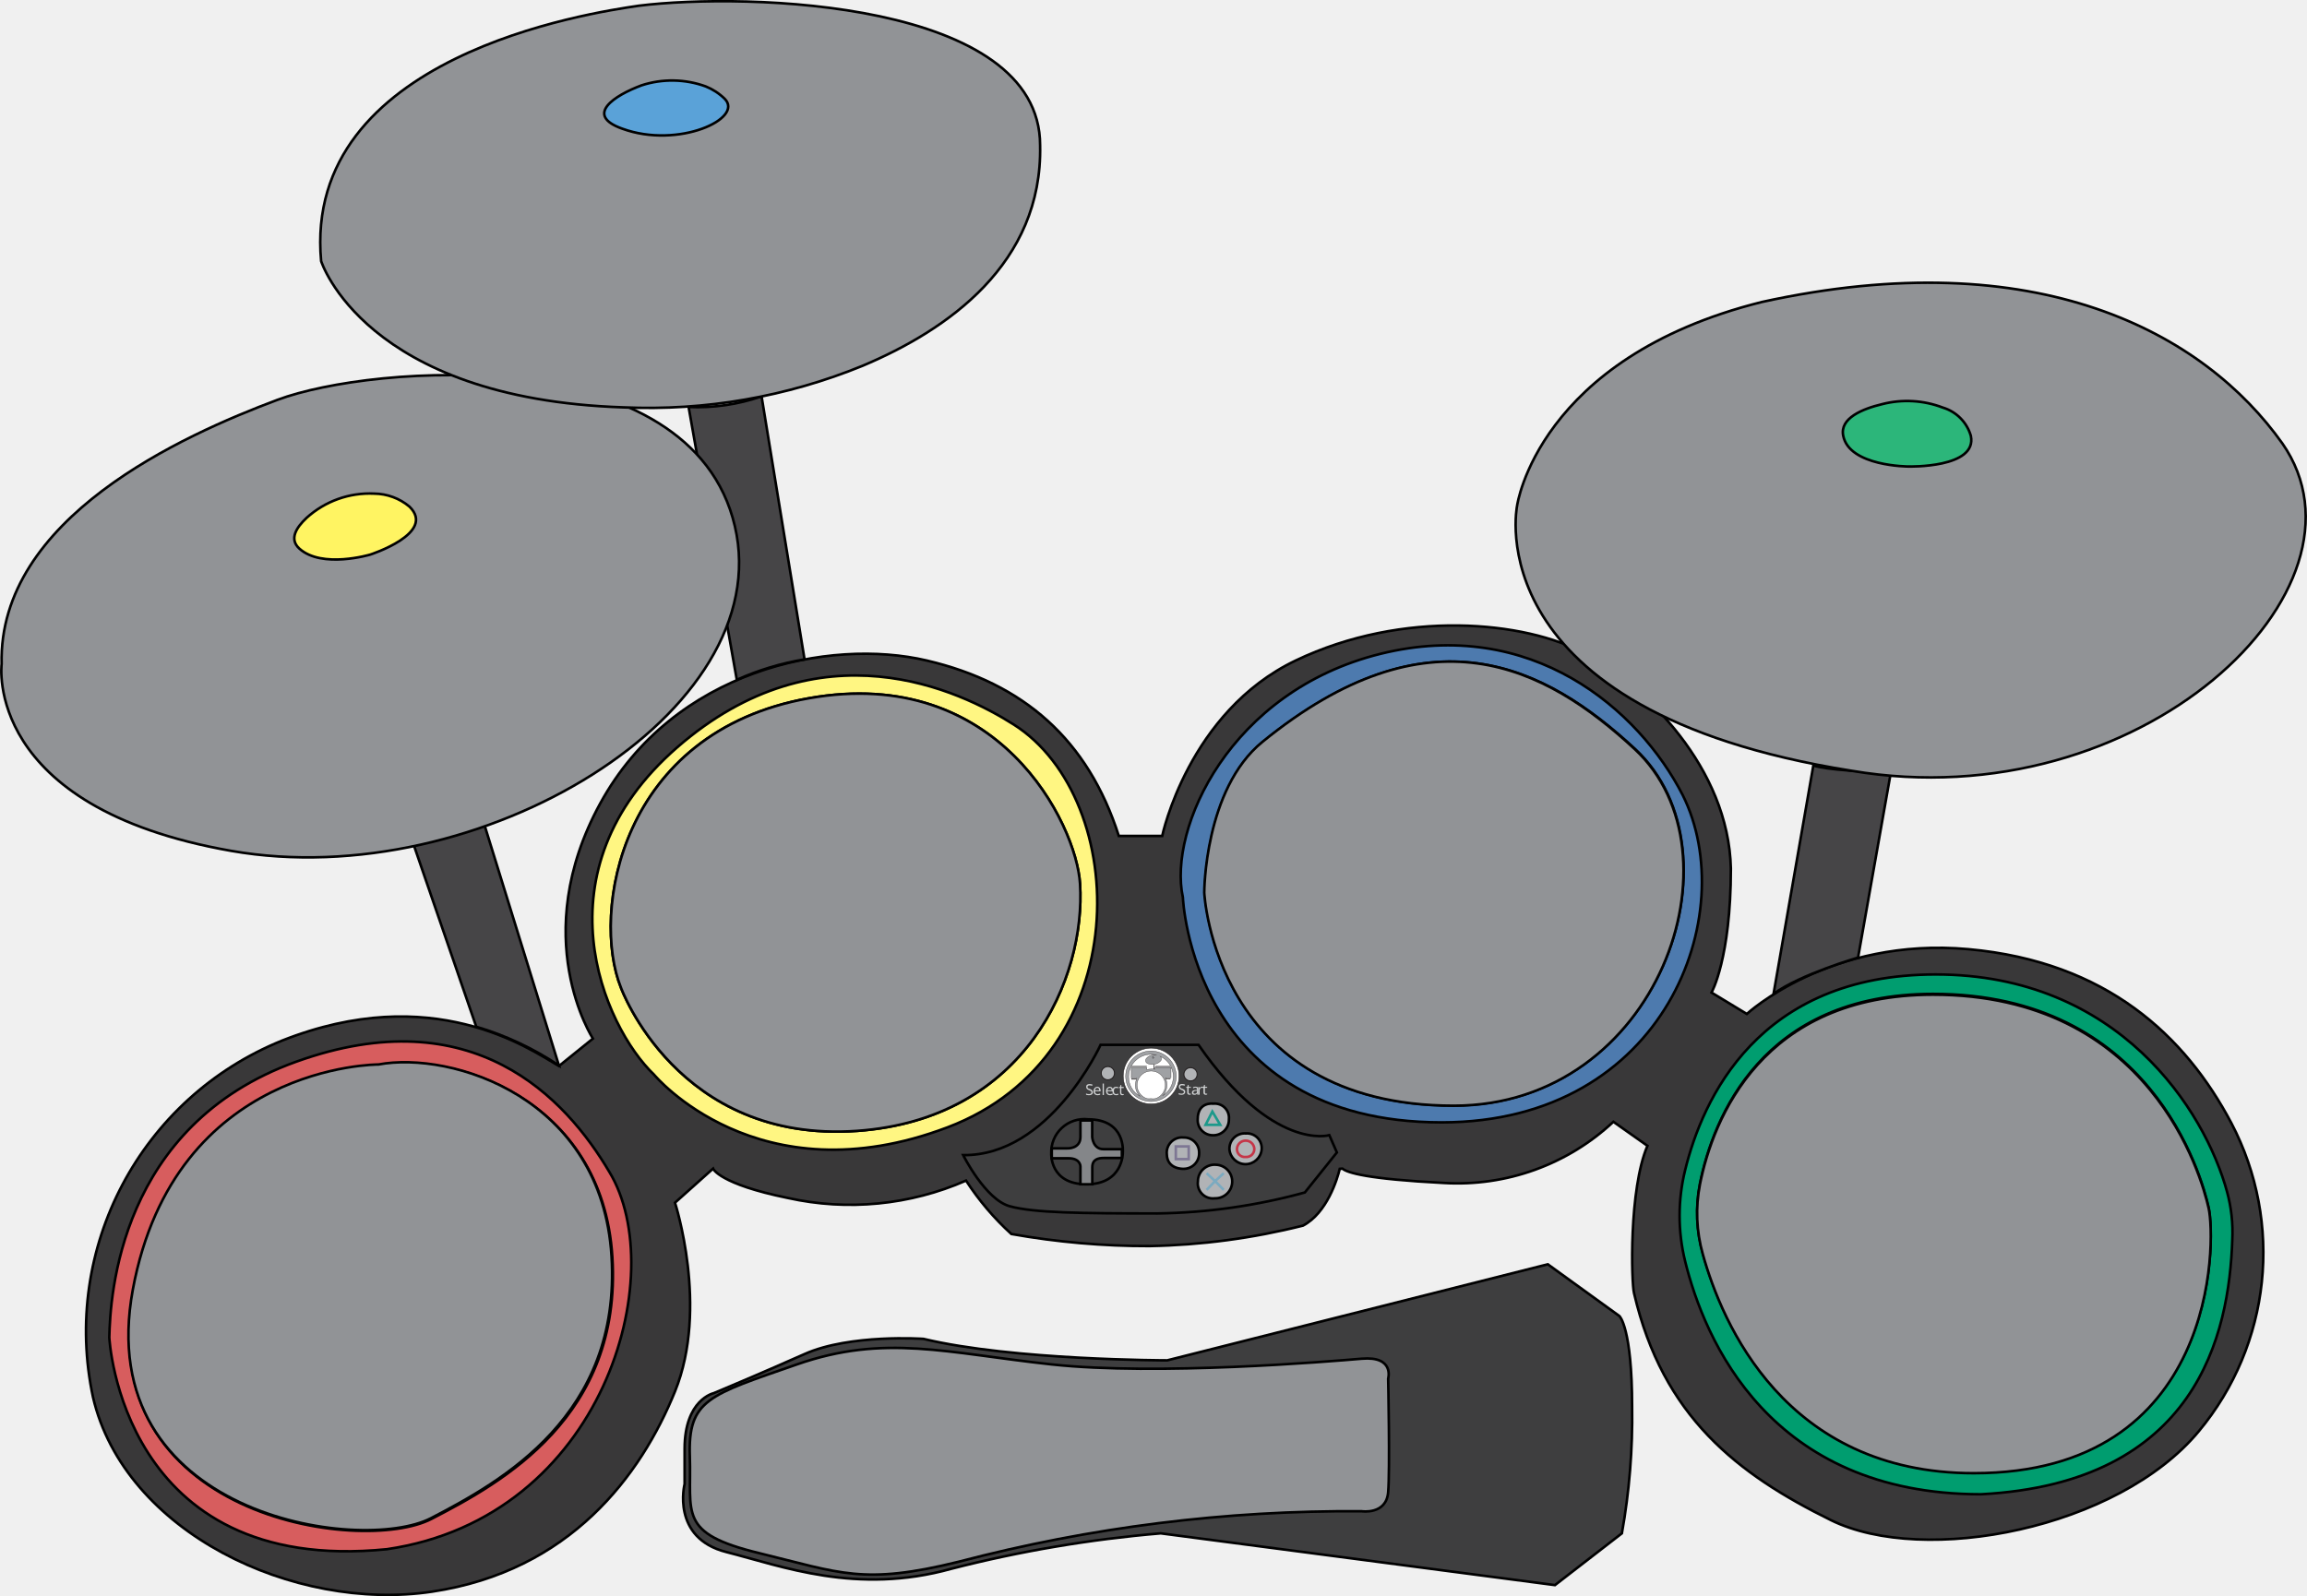
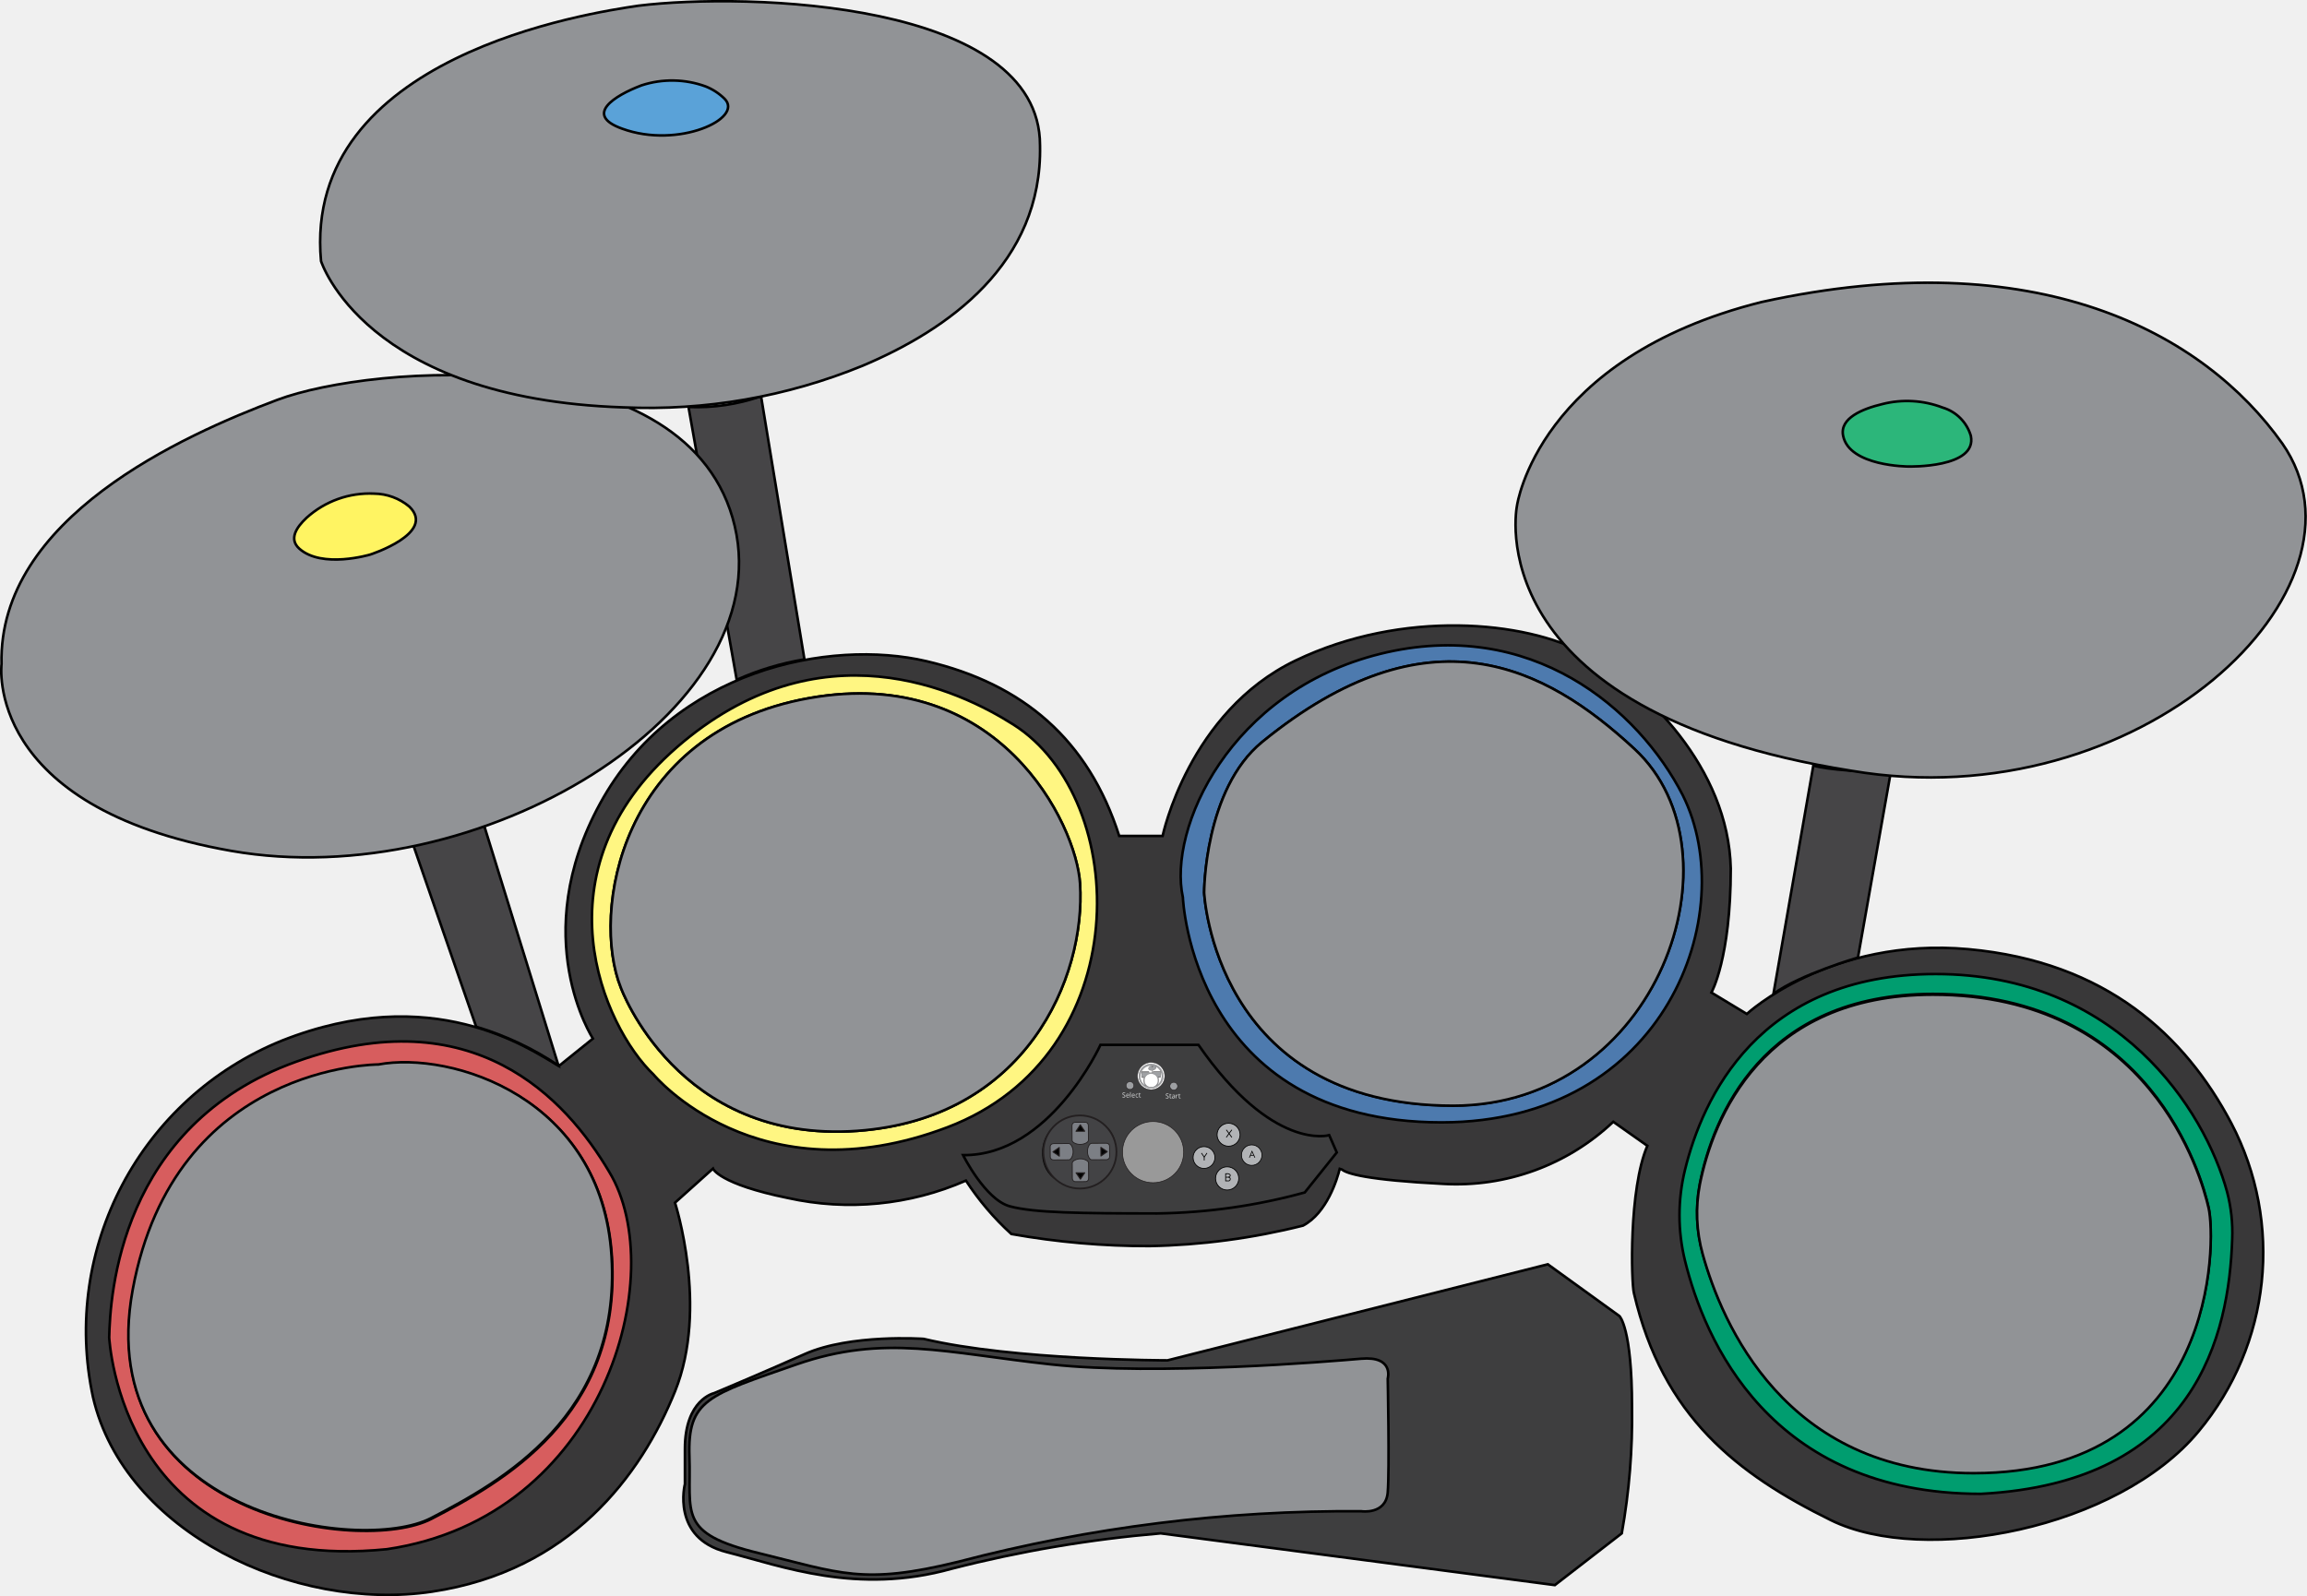
- <svg xmlns="http://www.w3.org/2000/svg" viewBox="0 0 225.44 155.98">
-   <defs>
-     <style>.cls-1{fill:#393839;}.cls-1,.cls-10,.cls-11,.cls-12,.cls-13,.cls-2,.cls-3,.cls-4,.cls-5,.cls-6,.cls-7,.cls-8,.cls-9{stroke:#000;}.cls-1,.cls-10,.cls-11,.cls-12,.cls-13,.cls-14,.cls-15,.cls-16,.cls-17,.cls-18,.cls-2,.cls-25,.cls-26,.cls-27,.cls-3,.cls-4,.cls-5,.cls-6,.cls-7,.cls-8,.cls-9{stroke-miterlimit:10;}.cls-1,.cls-10,.cls-11,.cls-12,.cls-13,.cls-14,.cls-15,.cls-16,.cls-17,.cls-2,.cls-3,.cls-4,.cls-5,.cls-6,.cls-7,.cls-8,.cls-9{stroke-width:0.25px;}.cls-2{fill:#464547;}.cls-3{fill:#d75d5e;}.cls-4{fill:#919396;}.cls-5{fill:#fff682;}.cls-6{fill:#4d7aae;}.cls-7{fill:#009d6f;}.cls-8{fill:#fff462;}.cls-9{fill:#5aa2d8;}.cls-10{fill:#2cb67a;}.cls-11{fill:#3e3e3f;}.cls-12,.cls-18{fill:#b1b3b6;}.cls-13{fill:#848689;}.cls-14,.cls-15,.cls-16,.cls-17,.cls-25{fill:none;}.cls-14{stroke:#7baac0;}.cls-15{stroke:#c53648;}.cls-16{stroke:#7e7794;}.cls-17{stroke:#1d998b;}.cls-18,.cls-25,.cls-26,.cls-27{stroke:#231f20;}.cls-18{stroke-width:0.1px;}.cls-19{font-size:1.44px;letter-spacing:0em;}.cls-19,.cls-22{fill:#d1d3d4;font-family:MyriadPro-Regular, Myriad Pro;}.cls-20{letter-spacing:0.02em;}.cls-21{letter-spacing:0em;}.cls-22{font-size:1.48px;}.cls-23{letter-spacing:0.01em;}.cls-24{letter-spacing:0.01em;}.cls-26{fill:#fff;stroke-width:0.05px;}.cls-27{fill:#9fa1a4;stroke-width:0.03px;}</style>
+ <svg xmlns="http://www.w3.org/2000/svg" viewBox="0 0 225.44 155.98" version="1.1" id="svg107">
+   <defs id="defs4">
+     <style id="style2">.cls-1{fill:#393839;}.cls-1,.cls-10,.cls-11,.cls-12,.cls-13,.cls-2,.cls-3,.cls-4,.cls-5,.cls-6,.cls-7,.cls-8,.cls-9{stroke:#000;}.cls-1,.cls-10,.cls-11,.cls-12,.cls-13,.cls-14,.cls-15,.cls-16,.cls-17,.cls-18,.cls-2,.cls-25,.cls-26,.cls-27,.cls-3,.cls-4,.cls-5,.cls-6,.cls-7,.cls-8,.cls-9{stroke-miterlimit:10;}.cls-1,.cls-10,.cls-11,.cls-12,.cls-13,.cls-14,.cls-15,.cls-16,.cls-17,.cls-2,.cls-3,.cls-4,.cls-5,.cls-6,.cls-7,.cls-8,.cls-9{stroke-width:0.25px;}.cls-2{fill:#464547;}.cls-3{fill:#d75d5e;}.cls-4{fill:#919396;}.cls-5{fill:#fff682;}.cls-6{fill:#4d7aae;}.cls-7{fill:#009d6f;}.cls-8{fill:#fff462;}.cls-9{fill:#5aa2d8;}.cls-10{fill:#2cb67a;}.cls-11{fill:#3e3e3f;}.cls-12,.cls-18{fill:#b1b3b6;}.cls-13{fill:#848689;}.cls-14,.cls-15,.cls-16,.cls-17,.cls-25{fill:none;}.cls-14{stroke:#7baac0;}.cls-15{stroke:#c53648;}.cls-16{stroke:#7e7794;}.cls-17{stroke:#1d998b;}.cls-18,.cls-25,.cls-26,.cls-27{stroke:#231f20;}.cls-18{stroke-width:0.1px;}.cls-19{font-size:1.44px;letter-spacing:0em;}.cls-19,.cls-22{fill:#d1d3d4;font-family:MyriadPro-Regular, Myriad Pro;}.cls-20{letter-spacing:0.02em;}.cls-21{letter-spacing:0em;}.cls-22{font-size:1.48px;}.cls-23{letter-spacing:0.01em;}.cls-24{letter-spacing:0.01em;}.cls-26{fill:#fff;stroke-width:0.05px;}.cls-27{fill:#9fa1a4;stroke-width:0.03px;}</style>
  </defs>
-   <g id="RB">
-     <g id="LogoDrum">
-       <path class="cls-1" d="M146.86,117c-.24,1-1.25,4.32-3.59,5.55a66.55,66.55,0,0,1-15,2,76,76,0,0,1-13.5-1.18,26.75,26.75,0,0,1-4.43-5.22,28.19,28.19,0,0,1-17.41,1.7c-6.72-1.37-7.31-2.87-7.31-2.87l-3.72,3.33s3.33,10.24,0,18.45-10.24,17.55-23.74,19.57-30.06-5.81-33.13-19a30.67,30.67,0,0,1,18.46-34.86c14.67-5.81,24.07.72,27.07,2.48l3.32-2.68s-6.45-9.91.72-23S97,65.09,106.49,67.31s15.78,7.76,18.78,17.15h4.24s2.55-12.13,13.05-17.15,22.43-3.87,28.3-.67,14,11.17,14.22,21c0,8.81-1.89,12.13-1.89,12.13l3.45,2.09s8.16-7.56,21.66-6.33,21.19,8.48,25.69,17a27.28,27.28,0,0,1-3.19,30.13c-7.9,9.52-26.81,13.18-35.94,8.68s-16.43-10.11-19.24-22.18c-.26-1-.52-10.17,1.31-14.41l-3.33-2.35A22.31,22.31,0,0,1,157,118.38c-7.47-.38-9.4-1-9.88-1.4Z" transform="translate(-15.94 -2.75)" />
-       <path class="cls-2" d="M62.48,103.11l-6.12-17.8s5.39-1.13,6.87-2.09l7.33,23.68A29.61,29.61,0,0,0,62.48,103.11Z" transform="translate(-15.94 -2.75)" />
-       <path class="cls-2" d="M83.23,42.53,87.94,69.2a26.83,26.83,0,0,1,6.62-2l-4.2-25.71A19.05,19.05,0,0,1,83.23,42.53Z" transform="translate(-15.94 -2.75)" />
-       <path class="cls-2" d="M200.71,78.27l-3.2,18.08s-5.65,1.64-8.26,3.55l3.89-22.33S194.27,78.09,200.71,78.27Z" transform="translate(-15.94 -2.75)" />
-       <path class="cls-3" d="M75.49,117.31c-4.26-7.22-13.3-17-30.61-10.78s-18.17,22.95-18.26,26.95c0,0,1.13,23.31,27.13,20.7C75.06,151.05,81.49,127.22,75.49,117.31ZM58.1,151.22C51.23,154.79,24.88,151,29,128.88s24-22,24-22c7.14-1.34,21.83,3.19,22.78,18.76S65,147.66,58.1,151.22Z" transform="translate(-15.94 -2.75)" />
-       <path class="cls-4" d="M58.05,151.15c-6.87,3.56-33.22-.26-29.13-22.35s24-22,24-22c7.14-1.33,21.83,3.2,22.78,18.76S64.92,147.58,58.05,151.15Z" transform="translate(-15.94 -2.75)" />
-       <path class="cls-5" d="M115,73.57c-5.24-3.32-18.91-9.91-32.87,2.22s-7.17,27.32-2.28,32c0,0,10.11,12.19,28.69,5.15S126.51,80.88,115,73.57ZM99.71,113.29c-17.56,1.25-23.09-14-23.09-14C73.69,92,76.49,74.29,95,71s26.12,12.3,26.48,18.13C122.06,98.37,116.14,112.11,99.71,113.29Z" transform="translate(-15.94 -2.75)" />
-       <path class="cls-4" d="M99.71,113.29c-17.56,1.25-23.09-14-23.09-14C73.69,92,76.49,74.29,95,71s26.12,12.3,26.48,18.13C122.06,98.37,116.14,112.11,99.71,113.29Z" transform="translate(-15.94 -2.75)" />
-       <path class="cls-6" d="M180.38,80.48c-4.3-8.41-14.8-17.47-29.54-13.82s-20.77,17.1-19.31,23.8c0,0,.85,22,25.31,22C178.75,112.44,186.12,92,180.38,80.48ZM158,110.81c-23.35,0-24.33-20.8-24.33-20.8s0-10.1,5.68-14.74c16.26-13.24,27.58-7.46,36.39.71C186.58,86.09,178,110.81,158,110.81Z" transform="translate(-15.94 -2.75)" />
-       <path class="cls-4" d="M158,110.83C134.6,110.83,133.62,90,133.62,90s0-10.1,5.68-14.73c16.26-13.24,27.58-7.46,36.39.71C186.58,86.11,178,110.83,158,110.83Z" transform="translate(-15.94 -2.75)" />
-       <path class="cls-7" d="M233.57,119.25C231.4,111.29,223,98,205.1,98c-17.36,0-22.8,12.22-24.49,19.13a18.61,18.61,0,0,0,0,8.9c1.88,7.63,8.23,22.78,28.91,22.78,21.1-1.11,24.26-15.63,24.56-24.9A15,15,0,0,0,233.57,119.25Zm-24.75,27.43c-18.45,0-24.62-14.72-26.48-21.41a14.61,14.61,0,0,1-.28-6.83c1.28-6.4,6.08-18.54,22.78-18.54,21.23,0,26.22,17.69,26.93,20.89S232.69,146.68,208.82,146.68Z" transform="translate(-15.94 -2.75)" />
-       <path class="cls-4" d="M208.82,146.75c-18.45,0-24.62-14.71-26.48-21.4a14.66,14.66,0,0,1-.28-6.84c1.28-6.4,6.08-18.53,22.78-18.53,21.23,0,26.22,17.69,26.93,20.88S232.69,146.75,208.82,146.75Z" transform="translate(-15.94 -2.75)" />
-       <path class="cls-4" d="M16.1,67.66s-1.83,14,22.43,18.26S92,72.35,87.75,54.18,52.36,38.35,43.06,41.83,15.75,53.4,16.1,67.66Z" transform="translate(-15.94 -2.75)" />
-       <path class="cls-4" d="M47.32,28.27s4.24,13.47,29.56,14.3a55.27,55.27,0,0,0,23.34-4.06c8.36-3.52,17.6-10,17.36-21.55C117.58,2.83,88.9,2,78.36,3.31,73.66,4,45.49,8.18,47.32,28.27Z" transform="translate(-15.94 -2.75)" />
-       <path class="cls-4" d="M164.19,52.18S160,72.25,196.87,78.09c28.19,4.79,52-17.82,42.1-32-7.65-10.78-23.91-19.74-50.87-13.82C166.19,37.75,164.19,52.18,164.19,52.18Z" transform="translate(-15.94 -2.75)" />
-       <path class="cls-8" d="M52.51,51a9.19,9.19,0,0,0-6.61,2.37c-1,.94-1.73,2.07-.71,3,2.21,2,6.93.59,6.93.59s6.5-2.09,3.83-4.69A5.44,5.44,0,0,0,52.51,51Z" transform="translate(-15.94 -2.75)" />
-       <path class="cls-9" d="M84.91,11.2a9.62,9.62,0,0,0-6.27-.11C76,12.07,73,14,76.75,15.33c5.48,2,11.94-1,10-2.93A5.67,5.67,0,0,0,84.91,11.2Z" transform="translate(-15.94 -2.75)" />
-       <path class="cls-10" d="M205.79,42.59a9.78,9.78,0,0,0-5.91-.34c-1.93.46-4.18,1.37-3.82,3.1.6,3,6.39,3,6.39,3s6.74.17,6.08-3A4.06,4.06,0,0,0,205.79,42.59Z" transform="translate(-15.94 -2.75)" />
-       <path class="cls-11" d="M129.37,152.63l38.52,5.06,6.54-5.06a64.35,64.35,0,0,0,1-12.35c0-7.77-1.24-8.89-1.24-8.89l-7-5.06L130,135.72s-15.06,0-23.82-2.1c0,0-7.16-.5-11.61,1.48s-8.89,3.83-8.89,3.83-2.84.61-2.84,5.43v3.45s-1.35,5.27,4.08,6.65,12.71,4.22,22,1.63A124.36,124.36,0,0,1,129.37,152.63Z" transform="translate(-15.94 -2.75)" />
-       <path class="cls-4" d="M149,150.47s2.4.37,2.59-1.85,0-11.11,0-11.11.65-2.23-2.59-1.95-20,1.67-30.28.56-16.31-3-24.91,0-10.65,3.42-10.46,9-1.21,7.5,6.76,9.44,10.18,3.15,19.53.84A150.7,150.7,0,0,1,149,150.47Z" transform="translate(-15.94 -2.75)" />
-       <path class="cls-11" d="M110.06,115.66s2.17,4.35,4.56,5,6.94.7,14.43.7a57.4,57.4,0,0,0,14.4-2.05l3.13-3.91-.74-1.69s-5.52,1.65-12.78-8.83h-9.57S118.53,115.75,110.06,115.66Z" transform="translate(-15.94 -2.75)" />
-       <path class="cls-12" d="M133,118.22a1.47,1.47,0,0,0,1.65,1.66,1.64,1.64,0,1,0,.12-3.28A1.63,1.63,0,0,0,133,118.22Z" transform="translate(-15.94 -2.75)" />
-       <path class="cls-12" d="M131.58,117a1.51,1.51,0,0,0,1.54-1.54,1.47,1.47,0,0,0-1.52-1.52,1.49,1.49,0,0,0-1.64,1.64C130,117.07,131.58,117,131.58,117Z" transform="translate(-15.94 -2.75)" />
-       <path class="cls-12" d="M136.08,115.09a1.58,1.58,0,0,0,3.15,0,1.44,1.44,0,0,0-1.55-1.55A1.49,1.49,0,0,0,136.08,115.09Z" transform="translate(-15.94 -2.75)" />
-       <path class="cls-12" d="M134.47,113.72a1.52,1.52,0,0,0,1.56-1.56,1.39,1.39,0,0,0-1.53-1.53s-1.52-.22-1.52,1.52A1.48,1.48,0,0,0,134.47,113.72Z" transform="translate(-15.94 -2.75)" />
-       <path class="cls-11" d="M118.67,115.51s-.16,3,3.44,3,3.55-3.09,3.55-3.09.35-3.26-3.4-3.26A3.23,3.23,0,0,0,118.67,115.51Z" transform="translate(-15.94 -2.75)" />
-       <path class="cls-13" d="M118.72,115h1.51s1.29.07,1.29-1.12v-1.61l1.15,0v1.63s.08,1.18,1.1,1.18h1.8v.86s-1.22,0-1.77,0-1.12.14-1.12.9,0,1.67,0,1.67h-1.16l0-1.75s0-.79-1.15-.79h-1.65Z" transform="translate(-15.94 -2.75)" />
-       <polyline class="cls-14" points="117.91 114.68 118.74 115.45 117.91 116.31" />
-       <polyline class="cls-14" points="119.58 116.31 118.74 115.45 119.58 114.68" />
-       <path class="cls-15" d="M136.82,115a.76.76,0,0,0,.84.84.78.78,0,0,0,.85-.84.85.85,0,0,0-1.69,0Z" transform="translate(-15.94 -2.75)" />
-       <rect class="cls-16" x="114.9" y="112.06" width="1.26" height="1.24" />
-       <polygon class="cls-17" points="118.47 108.65 117.81 109.95 119.24 109.95 118.47 108.65" />
-       <circle class="cls-18" cx="116.34" cy="105.01" r="0.65" />
-       <circle class="cls-18" cx="108.26" cy="104.9" r="0.65" />
-       <text class="cls-19" transform="translate(115.1 107)">Sta<tspan class="cls-20" x="1.88" y="0">r</tspan>
-         <tspan class="cls-21" x="2.38" y="0">t</tspan>
-       </text>
-       <text class="cls-22" transform="translate(106.05 107.04)">
-         <tspan class="cls-23">S</tspan>
-         <tspan x="0.74" y="0">ele</tspan>
-         <tspan class="cls-24" x="2.58" y="0">c</tspan>
-         <tspan x="3.26" y="0">t</tspan>
-       </text>
-       <g id="Layer_34" data-name="Layer 34">
-         <path class="cls-25" d="M126.59,37" transform="translate(-15.94 -2.75)" />
-         <circle class="cls-26" cx="112.49" cy="105.18" r="2.73" />
-         <rect class="cls-27" x="110.59" y="104.21" width="1.45" height="0.07" />
-         <rect class="cls-27" x="112.9" y="104.22" width="1.45" height="0.06" />
-         <path class="cls-27" d="M128.41,105.48a2.47,2.47,0,1,0,2.47,2.47A2.47,2.47,0,0,0,128.41,105.48ZM126.23,108a2.19,2.19,0,0,1,2.18-2.19,2.6,2.6,0,0,1,.56.07,2.53,2.53,0,0,0-.41,0,.91.91,0,0,0-.59.32.31.31,0,0,0,.09.49,1,1,0,0,0,.62.1v.46a1.14,1.14,0,0,0-.26,0,1.84,1.84,0,0,0-.41.05v-.18h-1.52v1H127l0,.06h-.48v.07H127a1.52,1.52,0,0,0-.11.57,1.54,1.54,0,0,0,.43,1.08A2.18,2.18,0,0,1,126.23,108Zm2.6,2.14a1.87,1.87,0,0,1-.42,0,2.31,2.31,0,0,1-.37,0,1.38,1.38,0,1,1,.79,0Zm.73-.28a1.55,1.55,0,0,0,.42-1.06,1.43,1.43,0,0,0-.12-.58h.43v-.05h-.45l0-.08h.53v-1H128.8v.17l-.08,0v-.48a.93.93,0,0,0,.56-.26.32.32,0,0,0,.05-.51h0a2.18,2.18,0,0,1,.22,3.84Z" transform="translate(-15.94 -2.75)" />
-         <ellipse class="cls-27" cx="128.63" cy="106.14" rx="0.08" ry="0.05" transform="translate(-41.97 41.01) rotate(-17.56)" />
-         <path class="cls-27" d="M128.61,106s-.07.06-.05.07.05,0,.05,0h0v0s.07,0,0,0S128.62,106,128.61,106Z" transform="translate(-15.94 -2.75)" />
-       </g>
-     </g>
+   <path class="cls-1" d="m 130.92,114.25 c -0.25,1 -1.25,4.32 -3.59,5.55 a 66.55,66.55 0 0 1 -15,2 76,76 0 0 1 -13.5,-1.18 27,27 0 0 1 -4.44,-5.22 28.17,28.17 0 0 1 -17.41,1.7 c -6.72,-1.37 -7.31,-2.87 -7.31,-2.87 l -3.71,3.33 c 0,0 3.32,10.24 0,18.45 -3.32,8.21 -10.24,17.55 -23.74,19.57 -13.5,2.02 -30.07,-5.81 -33.13,-19 a 30.65,30.65 0 0 1 18.45,-34.86 c 14.68,-5.81 24.07,0.72 27.07,2.48 l 3.33,-2.68 c 0,0 -6.46,-9.91 0.71,-23 7.17,-13.09 22.44,-16.11 31.89,-13.89 9.45,2.22 15.83,7.69 18.83,17.08 h 4.24 c 0,0 2.54,-12.13 13,-17.15 10.46,-5.02 22.43,-3.87 28.3,-0.67 5.87,3.2 14,11.17 14.22,21 0,8.81 -1.89,12.13 -1.89,12.13 l 3.46,2.09 c 0,0 8.15,-7.56 21.65,-6.33 13.5,1.23 21.19,8.48 25.69,17 a 27.28,27.28 0 0 1 -3.19,30.13 c -7.89,9.52 -26.81,13.18 -35.94,8.68 -9.13,-4.5 -16.43,-10.11 -19.24,-22.18 -0.26,-1 -0.52,-10.17 1.31,-14.41 l -3.33,-2.35 a 22.31,22.31 0 0 1 -16.63,6.07 c -7.47,-0.38 -9.39,-1 -9.88,-1.4 z" id="path6" style="fill:#393839;stroke:#000000;stroke-width:0.25px;stroke-miterlimit:10" />
+   <path class="cls-2" d="M 46.53,100.36 40.37,82.56 c 0,0 5.39,-1.13 6.87,-2.09 l 7.33,23.68 a 29.61,29.61 0 0 0 -8.04,-3.79 z" id="path8" style="fill:#464547;stroke:#000000;stroke-width:0.25px;stroke-miterlimit:10" />
+   <path class="cls-2" d="m 67.28,39.78 4.71,26.67 a 26.83,26.83 0 0 1 6.62,-2 l -4.24,-25.72 a 19,19 0 0 1 -7.09,1.05 z" id="path10" style="fill:#464547;stroke:#000000;stroke-width:0.25px;stroke-miterlimit:10" />
+   <path class="cls-2" d="m 184.76,75.52 -3.2,18.08 c 0,0 -5.65,1.64 -8.26,3.55 l 3.9,-22.33 c 0,0 1.17,0.52 7.56,0.7 z" id="path12" style="fill:#464547;stroke:#000000;stroke-width:0.25px;stroke-miterlimit:10" />
+   <g transform="translate(0,4.6107699e-6)" id="gyc">
+     <path style="fill:#919396;stroke:#000000;stroke-width:0.25px;stroke-miterlimit:10" id="path30" d="m 0.15,64.91 c 0,0 -1.78,14 22.44,18.26 C 46.81,87.43 76.07,69.6 71.8,51.43 67.53,33.26 36.37,35.6 27.11,39.08 17.85,42.56 -0.2,50.65 0.15,64.91 Z" class="cls-4" />
+     <path style="fill:#fff462;stroke:#000000;stroke-width:0.25px;stroke-miterlimit:10" id="path36" d="m 36.56,48.25 a 9.2,9.2 0 0 0 -6.61,2.37 c -1,0.94 -1.73,2.07 -0.71,3 2.22,2 6.93,0.59 6.93,0.59 0,0 6.5,-2.09 3.83,-4.69 a 5.44,5.44 0 0 0 -3.44,-1.27 z" class="cls-8" />
  </g>
+   <g transform="translate(0,4.6107699e-6)" id="gbc">
+     <path style="fill:#919396;stroke:#000000;stroke-width:0.25px;stroke-miterlimit:10" id="path32" d="m 31.37,25.52 c 0,0 4.24,13.47 29.56,14.3 a 55.24,55.24 0 0 0 23.34,-4.06 c 8.36,-3.52 17.6,-10 17.36,-21.55 C 101.64,0.08 72.95,-0.75 62.37,0.56 57.72,1.25 29.54,5.43 31.37,25.52 Z" class="cls-4" />
+     <path style="fill:#5aa2d8;stroke:#000000;stroke-width:0.25px;stroke-miterlimit:10" id="path38" d="M 68.96,8.45 A 9.59,9.59 0 0 0 62.7,8.34 c -2.64,1 -5.68,2.89 -1.9,4.24 5.48,2 11.94,-1 10,-2.93 a 5.57,5.57 0 0 0 -1.84,-1.2 z" class="cls-9" />
+   </g>
+   <g transform="translate(0,4.6107699e-6)" id="ggc">
+     <path style="fill:#919396;stroke:#000000;stroke-width:0.25px;stroke-miterlimit:10" id="path34" d="m 148.24,49.43 c 0,0 -4.16,20.07 32.68,25.91 28.19,4.79 52,-17.82 42.1,-32 C 215.37,32.56 199.11,23.6 172.15,29.52 150.24,35 148.24,49.43 148.24,49.43 Z" class="cls-4" />
+     <path style="fill:#2cb67a;stroke:#000000;stroke-width:0.25px;stroke-miterlimit:10" id="path40" d="m 189.84,39.84 a 9.77,9.77 0 0 0 -5.91,-0.34 c -1.92,0.46 -4.18,1.37 -3.82,3.1 0.61,3 6.39,3 6.39,3 0,0 6.74,0.17 6.09,-3 a 4.09,4.09 0 0 0 -2.75,-2.76 z" class="cls-10" />
+   </g>
+   <g transform="translate(0,4.6107699e-6)" id="gRB">
+     <path style="fill:#3e3e3f;stroke:#000000;stroke-width:0.25px;stroke-miterlimit:10" id="path42" d="m 113.42,149.88 38.52,5.06 6.54,-5.06 a 64.35,64.35 0 0 0 1,-12.35 c 0,-7.77 -1.23,-8.89 -1.23,-8.89 l -7,-5.06 -37.16,9.39 c 0,0 -15.06,0 -23.83,-2.1 0,0 -7.16,-0.5 -11.61,1.48 -4.45,1.98 -8.88,3.83 -8.88,3.83 0,0 -2.84,0.61 -2.84,5.43 v 3.45 c 0,0 -1.36,5.27 4.07,6.65 5.43,1.38 12.72,4.22 22,1.63 a 124.32,124.32 0 0 1 20.42,-3.46 z" class="cls-11" />
+     <path style="fill:#919396;stroke:#000000;stroke-width:0.25px;stroke-miterlimit:10" id="path44" d="m 133.02,147.72 c 0,0 2.41,0.37 2.59,-1.85 0.18,-2.22 0,-11.11 0,-11.11 0,0 0.65,-2.23 -2.59,-1.95 -3.24,0.28 -20,1.67 -30.28,0.56 -10.28,-1.11 -16.31,-3 -24.91,0 -8.6,3 -10.65,3.42 -10.46,9 0.19,5.58 -1.2,7.5 6.76,9.44 7.96,1.94 10.18,3.15 19.54,0.84 a 150.62,150.62 0 0 1 39.35,-4.93 z" class="cls-4" />
+   </g>
+   <path class="cls-11" d="m 94.11,112.91 c 0,0 2.17,4.35 4.56,5 2.39,0.65 6.94,0.7 14.43,0.7 a 57.3,57.3 0 0 0 14.4,-2.05 l 3.13,-3.91 -0.74,-1.69 c 0,0 -5.52,1.65 -12.78,-8.83 h -9.57 c 0,0 -4.95,10.87 -13.43,10.78 z" id="path46" style="fill:#3e3e3f;stroke:#000000;stroke-width:0.25px;stroke-miterlimit:10" />
+   <g transform="translate(0,4.6107699e-6)" id="gx">
+     <path style="fill:#4d7aae;stroke:#000000;stroke-width:0.25px;stroke-miterlimit:10" id="path22" d="m 164.44,77.73 c -4.31,-8.41 -14.81,-17.47 -29.55,-13.82 -14.74,3.65 -20.77,17.1 -19.3,23.8 0,0 0.85,22 25.3,22 21.91,-0.02 29.28,-20.46 23.55,-31.98 z M 142,108.06 c -23.35,0 -24.33,-20.8 -24.33,-20.8 0,0 0,-10.1 5.68,-14.74 16.26,-13.24 27.58,-7.46 36.39,0.71 10.89,10.11 2.28,34.83 -17.74,34.83 z" class="cls-6" />
+     <path style="fill:#919396;stroke:#000000;stroke-width:0.25px;stroke-miterlimit:10" id="path24" d="m 142,108.08 c -23.35,0 -24.33,-20.83 -24.33,-20.83 0,0 0,-10.1 5.68,-14.73 16.26,-13.24 27.58,-7.46 36.39,0.71 10.89,10.13 2.28,34.85 -17.74,34.85 z" class="cls-4" />
+     <circle style="fill:#b1b3b6;fill-opacity:1;stroke:#000000;stroke-width:0.076;stroke-miterlimit:10;stroke-dasharray:none" class="cls-4" cx="117.656" cy="113.145" r="1.067" id="circle30" />
+     <polyline style="fill:#b1b3b6;fill-opacity:1;stroke:#000000;stroke-width:0.557;stroke-miterlimit:10;stroke-dasharray:none" class="cls-5" points="165.05 38.41 167.03 41.34 169.01 38.41" id="polyline32" transform="matrix(0.1369648,0,0,0.1369648,94.79926,107.4443)" />
+     <line style="fill:#b1b3b6;fill-opacity:1;stroke:#000000;stroke-width:0.076;stroke-miterlimit:10;stroke-dasharray:none" class="cls-5" x1="117.676" y1="113.431" x2="117.676" y2="113.106" id="line34" />
+   </g>
+   <g transform="translate(0,4.6107699e-6)" id="gy">
+     <path style="fill:#fff682;stroke:#000000;stroke-width:0.25px;stroke-miterlimit:10" id="path18" d="m 99.02,70.82 c -5.24,-3.32 -18.91,-9.91 -32.87,2.22 -13.96,12.13 -7.17,27.32 -2.28,32 0,0 10.11,12.19 28.7,5.15 18.59,-7.04 18,-32.06 6.45,-39.37 z m -15.26,39.72 c -17.56,1.25 -23.09,-14 -23.09,-14 -2.93,-7.3 -0.13,-25 18.4,-28.3 18.53,-3.3 26.11,12.3 26.47,18.13 0.58,9.25 -5.34,22.99 -21.78,24.17 z" class="cls-5" />
+     <path style="fill:#919396;stroke:#000000;stroke-width:0.25px;stroke-miterlimit:10" id="path20" d="m 83.76,110.54 c -17.56,1.25 -23.09,-14 -23.09,-14 -2.93,-7.3 -0.13,-25 18.4,-28.3 18.53,-3.3 26.11,12.3 26.47,18.13 0.58,9.25 -5.34,22.99 -21.78,24.17 z" class="cls-4" />
+     <circle style="fill:#b1b3b6;fill-opacity:1;stroke:#000000;stroke-width:0.079;stroke-miterlimit:10;stroke-dasharray:none" class="cls-4" cx="120.057" cy="110.917" r="1.124" id="circle44" />
+     <polyline style="fill:#b1b3b6;fill-opacity:1;stroke:#000000;stroke-width:0.557;stroke-miterlimit:10;stroke-dasharray:none" class="cls-5" points="182.17 24.14 184.05 26.69 186.02 24.14" id="polyline50" transform="matrix(0.1411933,0,0,0.1411933,94.11292,107.0273)" />
+     <polyline style="fill:#b1b3b6;fill-opacity:1;stroke:#000000;stroke-width:0.557;stroke-miterlimit:10;stroke-dasharray:none" class="cls-5" points="182.17 29.38 184.05 26.69 186.02 29.38" id="polyline52" transform="matrix(0.1411933,0,0,0.1411933,94.11292,107.0273)" />
+   </g>
+   <g transform="translate(0,4.6107699e-6)" id="ga">
+     <path style="fill:#009d6f;stroke:#000000;stroke-width:0.25px;stroke-miterlimit:10" id="path26" d="m 217.63,116.5 c -2.18,-8 -10.63,-21.29 -28.48,-21.29 -17.36,0 -22.8,12.22 -24.49,19.13 a 18.61,18.61 0 0 0 0,8.9 c 1.88,7.63 8.22,22.78 28.91,22.78 21.1,-1.11 24.25,-15.63 24.56,-24.9 a 15.62,15.62 0 0 0 -0.5,-4.62 z m -24.76,27.43 c -18.44,0 -24.62,-14.72 -26.48,-21.41 a 14.75,14.75 0 0 1 -0.28,-6.83 c 1.26,-6.44 6.08,-18.54 22.78,-18.54 21.24,0 26.22,17.69 26.94,20.89 0.72,3.2 0.91,25.89 -22.96,25.89 z" class="cls-7" />
+     <path style="fill:#919396;stroke:#000000;stroke-width:0.25px;stroke-miterlimit:10" id="path28" d="m 192.87,144 c -18.44,0 -24.62,-14.71 -26.48,-21.4 a 14.79,14.79 0 0 1 -0.28,-6.84 c 1.29,-6.4 6.08,-18.53 22.78,-18.53 21.24,0 26.22,17.69 26.94,20.88 0.72,3.19 0.91,25.89 -22.96,25.89 z" class="cls-4" />
+     <circle style="fill:#b1b3b6;fill-opacity:1;stroke:#000000;stroke-width:0.07;stroke-miterlimit:10;stroke-dasharray:none" class="cls-4" cx="122.317" cy="112.91" r="1.002" id="circle42" />
+     <polyline style="fill:#b1b3b6;fill-opacity:1;stroke:#000000;stroke-width:0.557;stroke-miterlimit:10;stroke-dasharray:none" class="cls-5" points="199.59 44.51 201.62 39.55 203.9 44.51" id="polyline46" transform="matrix(0.125906,0,0,0.125906,96.95989,107.5556)" />
+     <line style="fill:#b1b3b6;fill-opacity:1;stroke:#000000;stroke-width:0.07;stroke-miterlimit:10;stroke-dasharray:none" class="cls-5" x1="122.184" y1="112.929" x2="122.526" y2="112.929" id="line48" />
+   </g>
+   <g transform="translate(0,4.6107699e-6)" id="gb">
+     <path style="fill:#d75d5e;stroke:#000000;stroke-width:0.25px;stroke-miterlimit:10" id="path14" d="m 59.54,114.56 c -4.26,-7.22 -13.3,-17 -30.6,-10.78 -17.3,6.22 -18.18,22.95 -18.27,26.95 0,0 1.13,23.31 27.13,20.7 21.31,-3.13 27.74,-26.96 21.74,-36.87 z m -17.39,33.91 c -6.87,3.57 -33.21,-0.26 -29.13,-22.34 4.08,-22.08 24,-22 24,-22 7.14,-1.34 21.83,3.19 22.78,18.76 0.95,15.57 -10.78,22.02 -17.65,25.58 z" class="cls-3" />
+     <path style="fill:#919396;stroke:#000000;stroke-width:0.25px;stroke-miterlimit:10" id="path16" d="m 42.1,148.4 c -6.87,3.56 -33.21,-0.26 -29.13,-22.35 4.08,-22.09 24,-22 24,-22 7.15,-1.33 21.83,3.2 22.79,18.76 0.96,15.56 -10.79,22.02 -17.66,25.59 z" class="cls-4" />
+     <circle style="fill:#b1b3b6;fill-opacity:1;stroke:#000000;stroke-width:0.079;stroke-miterlimit:10;stroke-dasharray:none" class="cls-4" cx="119.918" cy="115.186" r="1.135" id="circle36" />
+     <path style="fill:#b1b3b6;fill-opacity:1;stroke:#000000;stroke-width:0.079;stroke-miterlimit:10;stroke-dasharray:none" class="cls-5" d="m 119.771,114.729 v 0.7 h 0.294 c 0,0 0.158,0 0.158,-0.201 0,-0.15 -0.227,-0.157 -0.227,-0.157 0,0 0.225,-0.033 0.225,-0.174 0,-0.141 -0.21,-0.17 -0.21,-0.17 z" id="path38-3" />
+     <line style="fill:#b1b3b6;fill-opacity:1;stroke:#000000;stroke-width:0.079;stroke-miterlimit:10;stroke-dasharray:none" class="cls-5" x1="119.772" y1="115.065" x2="119.998" y2="115.071" id="line40" />
+   </g>
+   <circle class="cls-24" cx="110.42" cy="106.11" r="0.38" id="gback" style="letter-spacing:0.01em;fill:#9d9fa2;stroke:#231f20;stroke-width:0.05px;stroke-miterlimit:10" />
+   <circle class="cls-24" cx="114.7" cy="106.17" r="0.38" id="gstart" style="letter-spacing:0.01em;fill:#9d9fa2;stroke:#231f20;stroke-width:0.05px;stroke-miterlimit:10" />
+   <text style="font-size:1.44px;font-family:MyriadPro-Regular, 'Myriad Pro';letter-spacing:0em;fill:#d1d3d4" id="text78" class="cls-19" x="113.88" y="107.358">
+     <tspan style="font-size:0.667px" id="tspan1056">Start</tspan>
+   </text>
+   <text style="font-size:1.44px;font-family:MyriadPro-Regular, 'Myriad Pro';letter-spacing:0em;fill:#d1d3d4" id="text78-3" class="cls-19" x="109.642" y="107.265">
+     <tspan style="font-size:0.667px" id="tspan1056-6">Select</tspan>
+   </text>
+   <g id="ghome">
+     <path class="cls-23" d="m 112.64,105.44 a 1.18,1.18 0 0 1 0.82,-0.24 1.22,1.22 0 0 0 -0.84,-0.31 1.33,1.33 0 0 0 -0.88,0.34 1.27,1.27 0 0 1 0.9,0.21 z" id="path80" style="letter-spacing:0.01em;fill:#d1d3d4;stroke:#231f20;stroke-width:0.05px;stroke-miterlimit:10" />
+     <path class="cls-22" d="m 112.06,105.25 a 1,1 0 0 1 0.58,0.22 1.19,1.19 0 0 1 0.59,-0.24" id="path72" style="font-size:1.48px;font-family:MyriadPro-Regular, 'Myriad Pro';fill:#8dc63f;stroke:#231f20;stroke-width:0.05px;stroke-miterlimit:10" />
+     <circle style="letter-spacing:0.01em;fill:#9d9fa2;stroke:#231f20;stroke-width:0.024px;stroke-miterlimit:10" id="12903108" r="0.184" cy="105.631" cx="111.487" class="cls-24" />
+     <circle style="fill:#ffffff;stroke:#231f20;stroke-width:0.024px;stroke-miterlimit:10" id="circle92" r="1.323" cy="105.18" cx="112.49" class="cls-26" />
+     <rect style="fill:#9fa1a4;stroke:#231f20;stroke-width:0.015px;stroke-miterlimit:10" id="rect94" height="0.034" width="0.703" y="104.71" x="111.569" class="cls-27" />
+     <rect style="fill:#9fa1a4;stroke:#231f20;stroke-width:0.015px;stroke-miterlimit:10" id="rect96" height="0.029" width="0.703" y="104.715" x="112.689" class="cls-27" />
+     <path style="fill:#9fa1a4;stroke:#231f20;stroke-width:0.015px;stroke-miterlimit:10" id="path98" d="m 112.48,103.993 a 1.197,1.197 0 1 0 1.197,1.197 1.197,1.197 0 0 0 -1.197,-1.197 z m -1.057,1.221 a 1.061,1.061 0 0 1 1.057,-1.061 1.26,1.26 0 0 1 0.271,0.034 1.226,1.226 0 0 0 -0.199,0 0.441,0.441 0 0 0 -0.286,0.155 0.15,0.15 0 0 0 0.044,0.237 0.485,0.485 0 0 0 0.3,0.049 v 0.223 a 0.553,0.553 0 0 0 -0.126,0 0.892,0.892 0 0 0 -0.199,0.024 v -0.087 h -0.737 v 0.485 h 0.247 v 0.029 h -0.233 v 0.034 h 0.233 a 0.737,0.737 0 0 0 -0.053,0.276 0.746,0.746 0 0 0 0.208,0.523 1.057,1.057 0 0 1 -0.528,-0.921 z m 1.26,1.037 a 0.906,0.906 0 0 1 -0.204,0 1.12,1.12 0 0 1 -0.179,0 0.669,0.669 0 1 1 0.383,0 z m 0.354,-0.136 a 0.751,0.751 0 0 0 0.204,-0.514 0.693,0.693 0 0 0 -0.058,-0.281 h 0.208 v -0.024 h -0.218 v -0.039 h 0.257 v -0.485 h -0.761 v 0.082 h -0.039 v -0.233 a 0.451,0.451 0 0 0 0.271,-0.126 0.155,0.155 0 0 0 0.024,-0.247 v 0 a 1.057,1.057 0 0 1 0.107,1.861 z" class="cls-27" />
+     <ellipse style="fill:#9fa1a4;stroke:#231f20;stroke-width:0.015px;stroke-miterlimit:10" id="ellipse100" transform="rotate(-17.56)" ry="0.024" rx="0.039" cy="133.422" cx="75.868" class="cls-27" />
+     <path style="fill:#9fa1a4;stroke:#231f20;stroke-width:0.015px;stroke-miterlimit:10" id="path102" d="m 112.577,104.245 c 0,0 -0.034,0.029 -0.024,0.034 0.01,0.005 0.024,0 0.024,0 v 0 0 c 0,0 0.034,0 0,0 -0.034,0 0.005,-0.034 0,-0.034 z" class="cls-27" />
+   </g>
+   <path class="cls-11" d="m 101.963,112.76 c 0,0 -0.16,3 3.44,3 3.6,0 3.56,-3.09 3.56,-3.09 0,0 0.34,-3.26 -3.41,-3.26 a 3.23,3.23 0 0 0 -3.59,3.35 z" id="path48" style="fill:#3e3e3f;stroke:#000000;stroke-width:0.25px;stroke-miterlimit:10" />
+   <circle class="cls-15" id="circle46-6" style="fill:#434345;stroke:#231f20;stroke-width:0.176;stroke-linejoin:round;stroke-miterlimit:10;stroke-dasharray:none" cy="113.246" cx="104.836" r="3.573" transform="rotate(-0.350614)" />
+   <g transform="matrix(0.5421272,-0.00331752,0.00331752,0.5421272,50.9328,74.01945)" id="gdown">
+     <path id="rect1681" d="m 99.391,73.229 c 0.587,-0.284 1.319,-0.284 1.906,0 0.226,0.109 0.518,0.27 0.518,0.606 v 2.691 c 0,0.336 -0.231,0.606 -0.518,0.606 h -1.906 c -0.287,0 -0.518,-0.27 -0.518,-0.606 V 73.835 c 0,-0.336 0.292,-0.497 0.518,-0.606 z" style="opacity:1;vector-effect:none;fill:#7c7f85;fill-opacity:1;stroke:#231f20;stroke-width:0.154;stroke-linecap:round;stroke-linejoin:round;stroke-miterlimit:4;stroke-dasharray:none;stroke-dashoffset:0;stroke-opacity:1" />
+     <path transform="matrix(1.044883,0,0,0.8975266,-2.008018,15.04162)" d="m 97.943,68.683 -0.369,-0.64 -0.369,-0.64 0.739,0 0.739,0 -0.369,0.64 z" id="path1699" style="opacity:1;vector-effect:none;fill:#000000;fill-opacity:1;stroke:#231f20;stroke-width:0.2;stroke-linecap:round;stroke-linejoin:round;stroke-miterlimit:4;stroke-dasharray:none;stroke-dashoffset:0;stroke-opacity:1" />
+   </g>
+   <g transform="matrix(0.5421272,-0.00331752,0.00331752,0.5421272,50.9328,74.01945)" id="gup">
+     <path id="rect1677" d="m 99.39,66.43 h 1.907 c 0.287,0 0.518,0.262 0.518,0.587 v 2.607 c 0,0.325 -0.293,0.481 -0.518,0.587 -0.587,0.276 -1.32,0.276 -1.907,0 -0.226,-0.106 -0.518,-0.262 -0.518,-0.587 V 67.018 c 0,-0.325 0.231,-0.587 0.518,-0.587 z" style="opacity:1;vector-effect:none;fill:#7c7f85;fill-opacity:1;stroke:#231f20;stroke-width:0.151;stroke-linecap:round;stroke-linejoin:round;stroke-miterlimit:4;stroke-dasharray:none;stroke-dashoffset:0;stroke-opacity:1" />
+     <path transform="matrix(1.044883,0,0,-0.8975266,-1.969348,128.5395)" d="m 97.943,68.683 -0.369,-0.64 -0.369,-0.64 0.739,0 0.739,0 -0.369,0.64 z" id="path1699-0" style="opacity:1;vector-effect:none;fill:#000000;fill-opacity:1;stroke:#231f20;stroke-width:0.2;stroke-linecap:round;stroke-linejoin:round;stroke-miterlimit:4;stroke-dasharray:none;stroke-dashoffset:0;stroke-opacity:1" />
+   </g>
+   <g transform="matrix(0.5421272,-0.00331752,0.00331752,0.5421272,50.9328,74.01945)" id="gright">
+     <path id="rect1683" d="m 102.426,70.231 h 2.6 c 0.327,0 0.59,0.233 0.59,0.523 v 1.925 c 0,0.29 -0.263,0.523 -0.59,0.523 h -2.6 c -0.327,0 -0.483,-0.295 -0.59,-0.523 -0.277,-0.593 -0.277,-1.332 0,-1.925 0.106,-0.228 0.263,-0.523 0.59,-0.523 z" style="opacity:1;vector-effect:none;fill:#7c7f85;fill-opacity:1;stroke:#231f20;stroke-width:0.152;stroke-linecap:round;stroke-linejoin:round;stroke-miterlimit:4;stroke-dasharray:none;stroke-dashoffset:0;stroke-opacity:1" />
+     <path transform="matrix(0,-1.044883,0.8975266,0,43.55427,174.0934)" d="m 97.943,68.683 -0.369,-0.64 -0.369,-0.64 0.739,0 0.739,0 -0.369,0.64 z" id="path1699-6" style="opacity:1;vector-effect:none;fill:#050506;fill-opacity:1;stroke:#231f20;stroke-width:0.2;stroke-linecap:round;stroke-linejoin:round;stroke-miterlimit:4;stroke-dasharray:none;stroke-dashoffset:0;stroke-opacity:1" />
+   </g>
+   <g transform="matrix(0.5421272,-0.00331752,0.00331752,0.5421272,50.9328,74.01945)" id="gleft">
+     <path id="rect1679" d="m 95.522,70.246 h 2.7 c 0.337,0 0.498,0.292 0.608,0.518 0.285,0.587 0.285,1.319 0,1.906 -0.11,0.226 -0.271,0.518 -0.608,0.518 H 95.522 c -0.337,0 -0.608,-0.231 -0.608,-0.518 v -1.906 c 0,-0.287 0.271,-0.518 0.608,-0.518 z" style="opacity:1;vector-effect:none;fill:#7c7f85;fill-opacity:1;stroke:#231f20;stroke-width:0.154;stroke-linecap:round;stroke-linejoin:round;stroke-miterlimit:4;stroke-dasharray:none;stroke-dashoffset:0;stroke-opacity:1" />
+     <path transform="matrix(0,-1.044883,-0.8975266,0,157.0522,174.0713)" d="m 97.943,68.683 -0.369,-0.64 -0.369,-0.64 0.739,0 0.739,0 -0.369,0.64 z" id="path1699-0-1" style="opacity:1;vector-effect:none;fill:#000000;fill-opacity:1;stroke:#231f20;stroke-width:0.2;stroke-linecap:round;stroke-linejoin:round;stroke-miterlimit:4;stroke-dasharray:none;stroke-dashoffset:0;stroke-opacity:1" />
+   </g>
+   <circle class="cls-13" cx="112.678" cy="112.616" r="2.991" id="gljoy" style="fill:#999999;fill-opacity:1;stroke:#231f20;stroke-width:0.066px;stroke-miterlimit:10" />
</svg>
